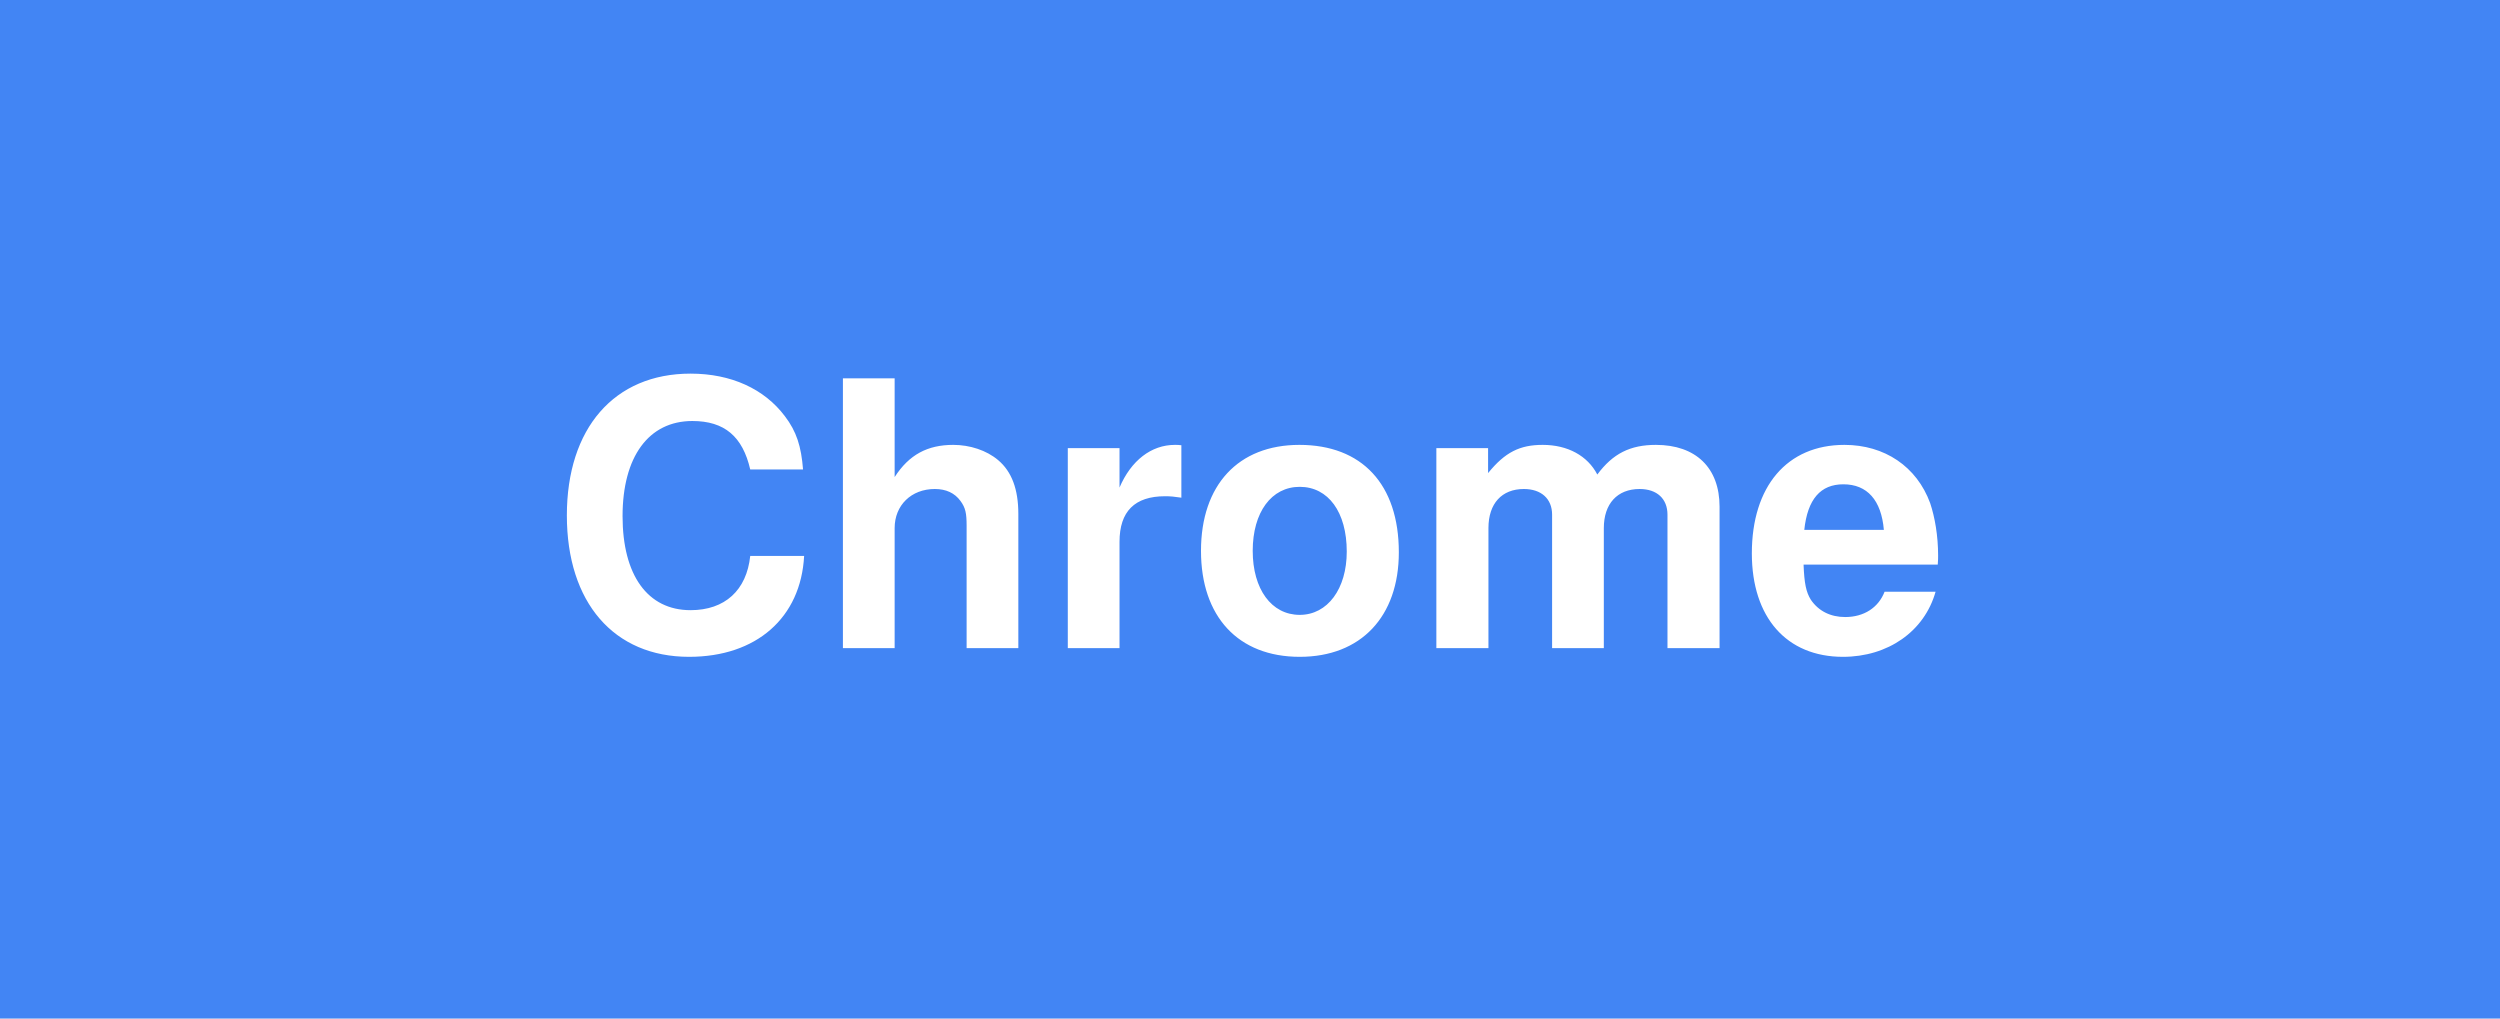
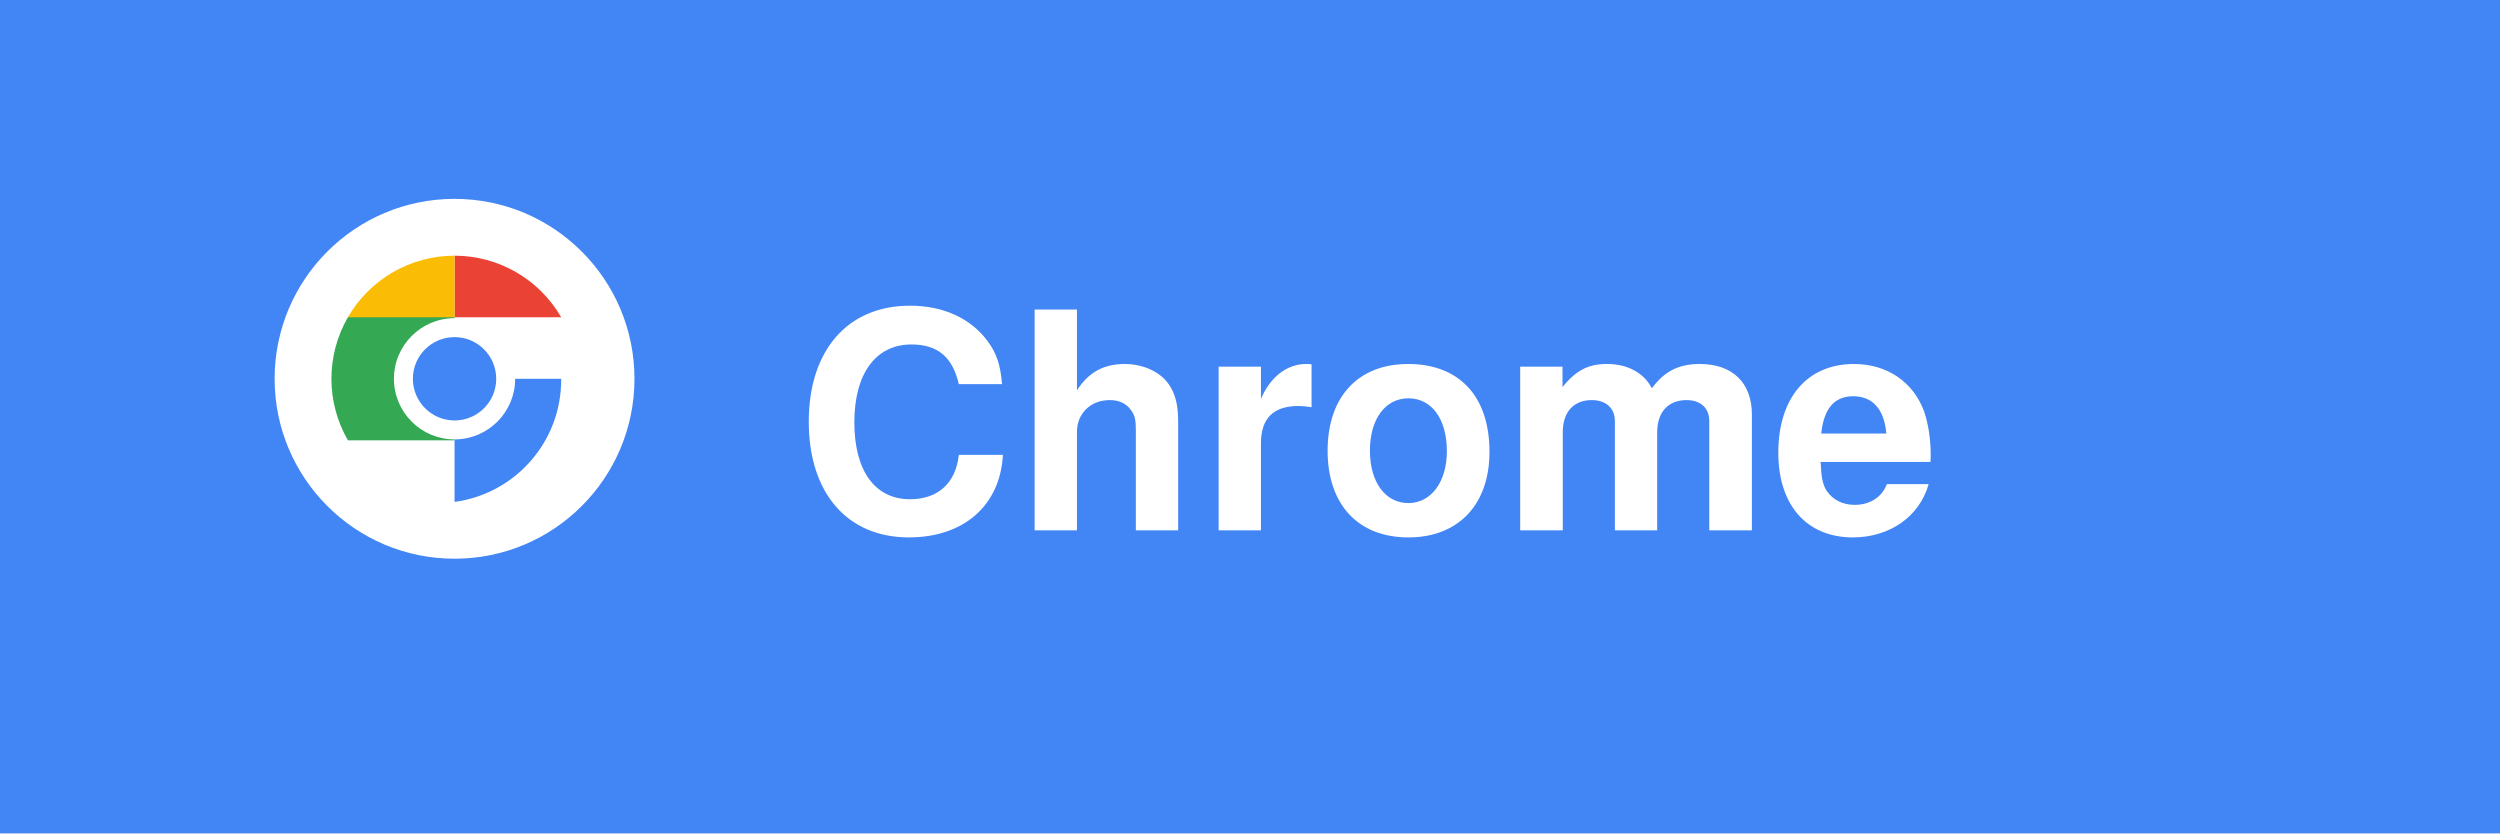
- <svg xmlns="http://www.w3.org/2000/svg" width="108" height="44" role="img" aria-label="Chrome">
-   <rect width="108" height="44" fill="#4285F4" />
-   <text x="54" y="28" fill="#ffffff" font-family="-apple-system,BlinkMacSystemFont,Segoe UI,Helvetica,Arial,sans-serif" font-size="16" font-weight="600" text-anchor="middle">Chrome</text>
+ <svg xmlns="http://www.w3.org/2000/svg" width="132" height="44" role="img" aria-label="Chrome">
+   <rect width="132" height="44" fill="#4285F4" />
+   <g transform="translate(14 10)">
+     <circle cx="10" cy="10" r="9.5" fill="#ffffff" />
+     <path d="M10 3.5a6.5 6.5 0 0 1 5.63 3.25H10V3.5z" fill="#EA4335" />
+     <path d="M4.37 6.75A6.5 6.5 0 0 1 10 3.5v6.5H4.37z" fill="#FBBC05" />
+     <path d="M4.37 13.25A6.5 6.5 0 0 1 4.37 6.75H10v6.5H4.37z" fill="#34A853" />
+     <path d="M10 10h5.63A6.5 6.5 0 0 1 10 16.5V10z" fill="#4285F4" />
+     <circle cx="10" cy="10" r="3.2" fill="#ffffff" />
+     <circle cx="10" cy="10" r="2.2" fill="#4285F4" />
+   </g>
+   <text x="42" y="28" fill="#ffffff" font-family="-apple-system,BlinkMacSystemFont,Segoe UI,Helvetica,Arial,sans-serif" font-size="16" font-weight="600">Chrome</text>
</svg>
